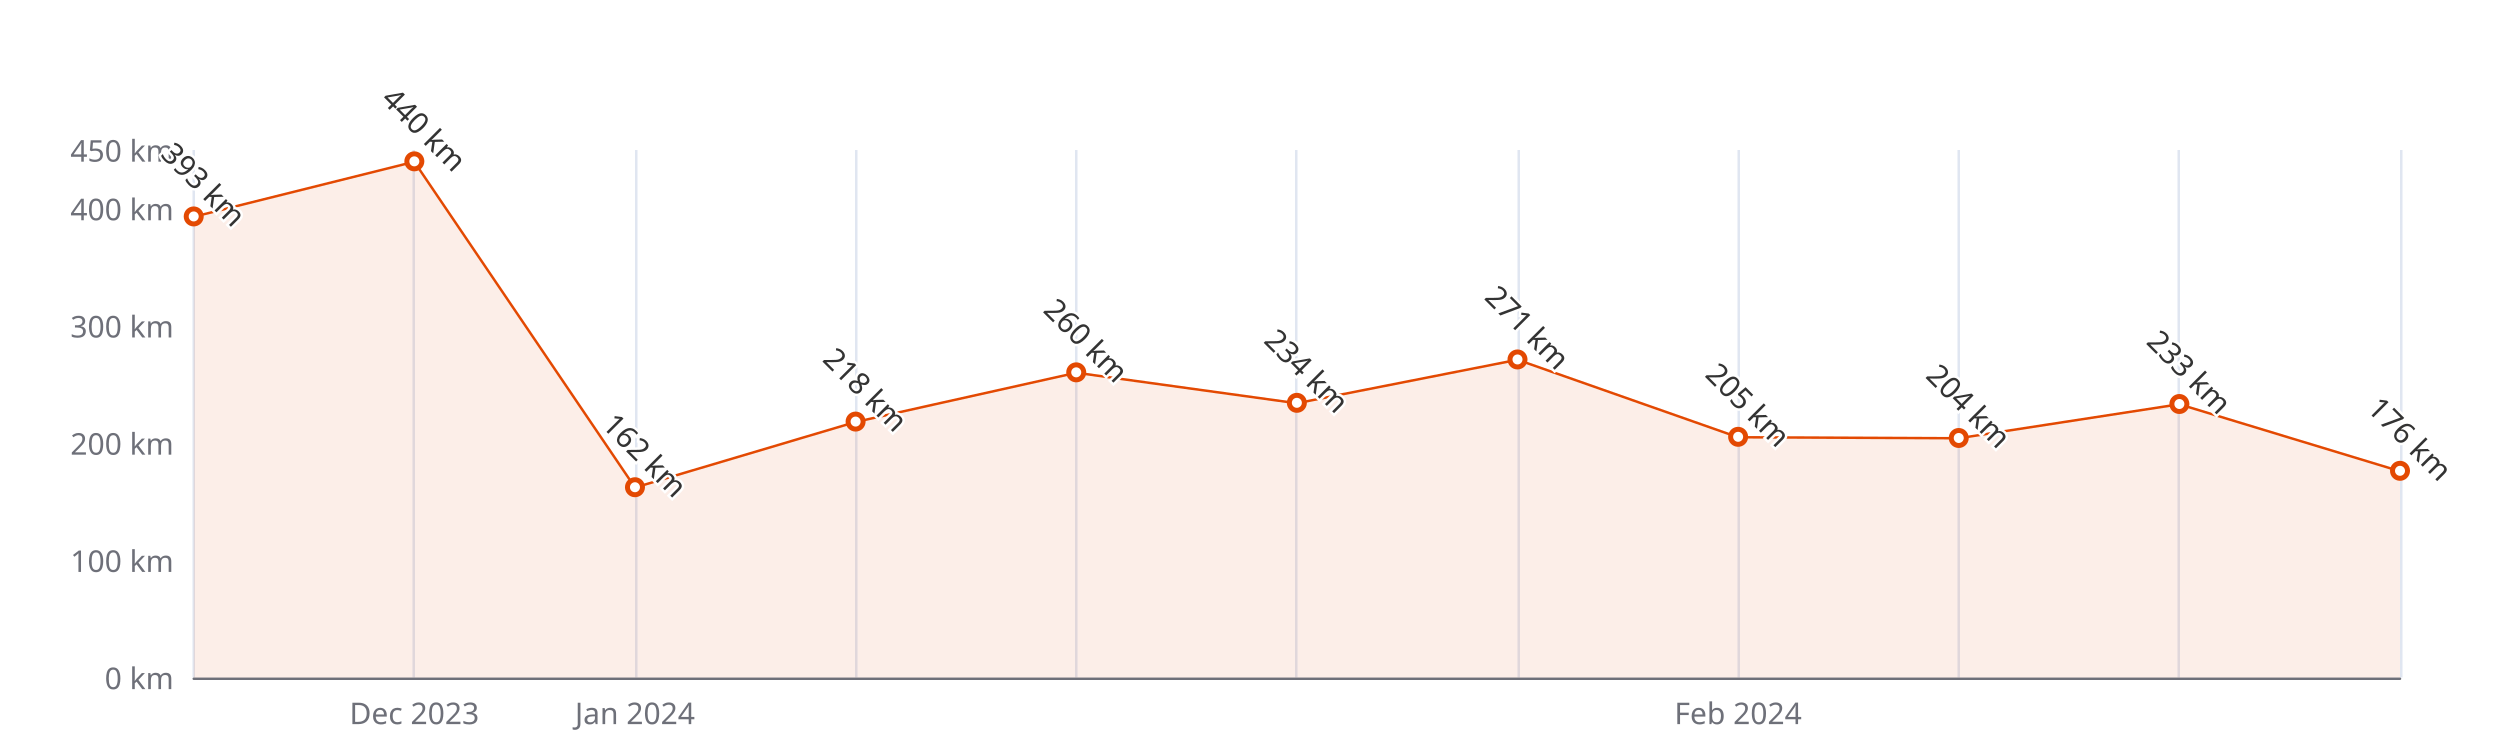
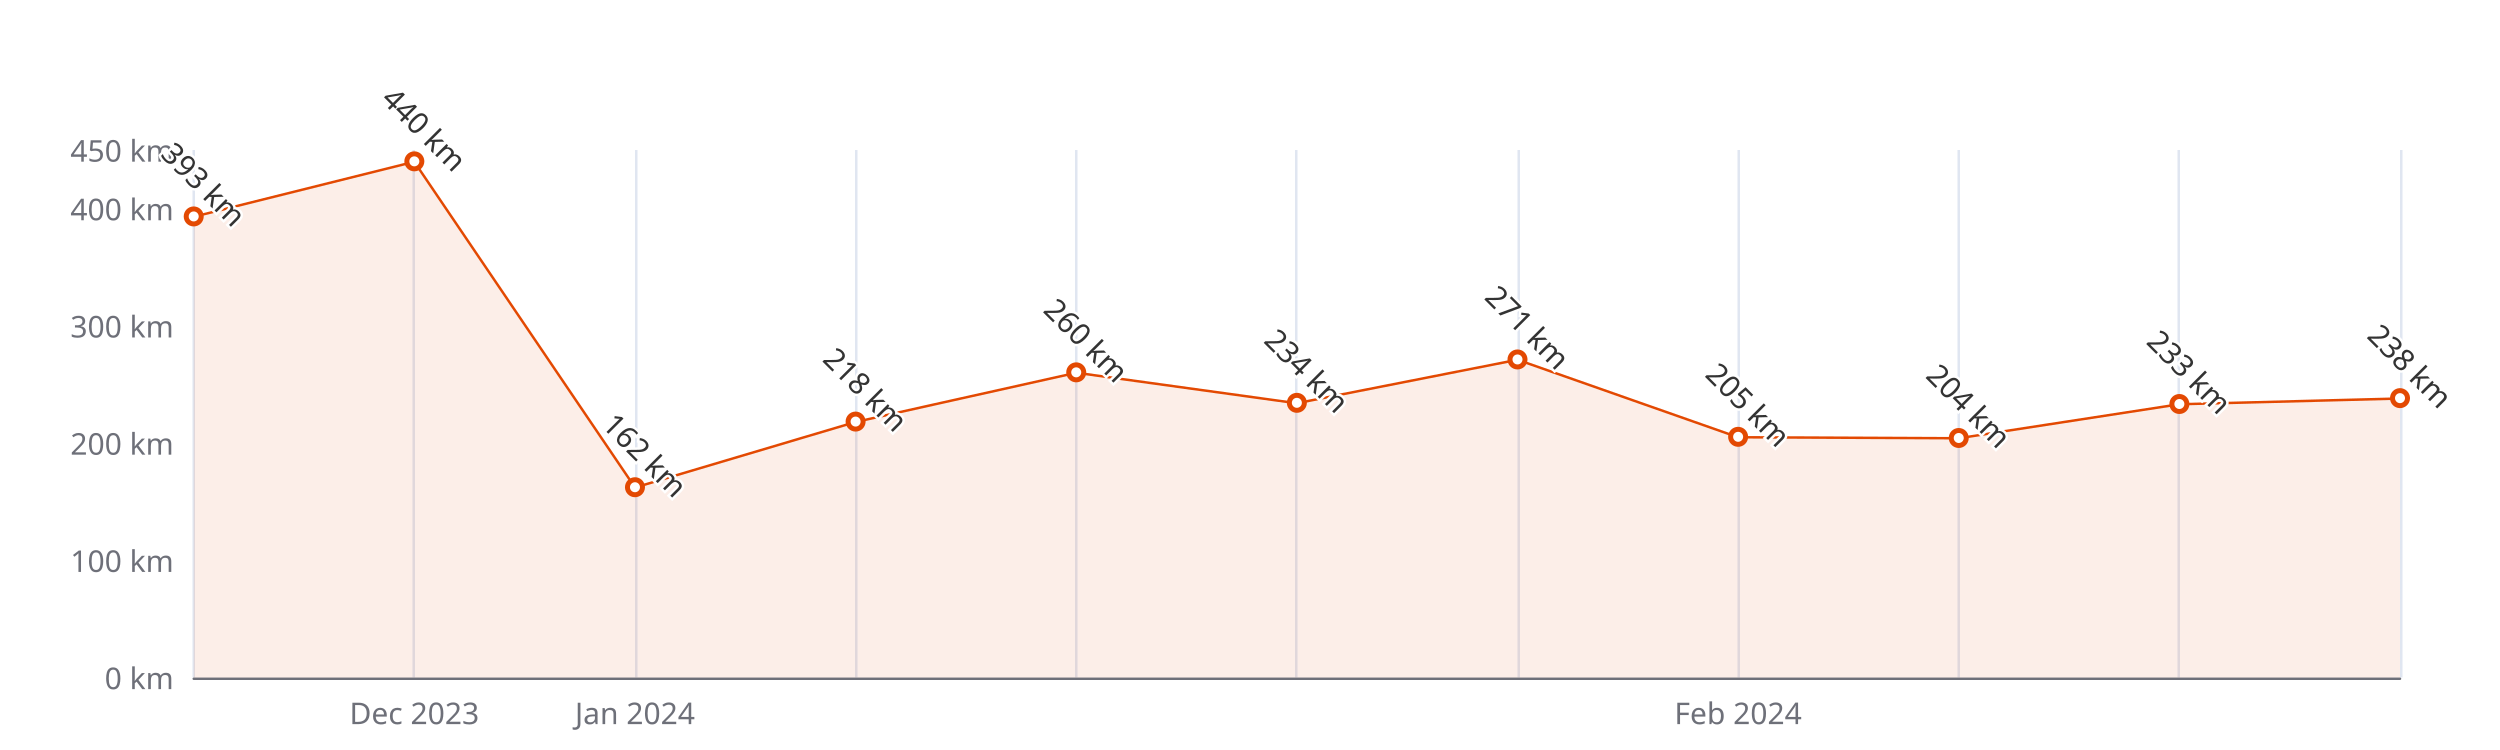
<svg xmlns="http://www.w3.org/2000/svg" width="1000" height="300" version="1.1" baseProfile="full" viewBox="0 0 1000 300">
  <rect width="1000" height="300" x="0" y="0" id="0" fill="#ffffff" />
  <path d="M77.5 60L77.5 271" fill="none" stroke="#E0E6F1" />
  <path d="M165.5 60L165.5 271" fill="none" stroke="#E0E6F1" />
  <path d="M254.5 60L254.5 271" fill="none" stroke="#E0E6F1" />
  <path d="M342.5 60L342.5 271" fill="none" stroke="#E0E6F1" />
  <path d="M430.5 60L430.5 271" fill="none" stroke="#E0E6F1" />
  <path d="M518.5 60L518.5 271" fill="none" stroke="#E0E6F1" />
  <path d="M607.5 60L607.5 271" fill="none" stroke="#E0E6F1" />
  <path d="M695.5 60L695.5 271" fill="none" stroke="#E0E6F1" />
  <path d="M783.5 60L783.5 271" fill="none" stroke="#E0E6F1" />
  <path d="M871.5 60L871.5 271" fill="none" stroke="#E0E6F1" />
  <path d="M960.5 60L960.5 271" fill="none" stroke="#E0E6F1" />
  <path d="M77.5 271.5L960 271.5" fill="none" stroke="#6E7079" stroke-linecap="round" />
  <text dominant-baseline="central" text-anchor="end" style="font-size:12px;font-family:sans-serif;" xml:space="preserve" transform="translate(69.48 271)" fill="#6E7079">0 km</text>
  <text dominant-baseline="central" text-anchor="end" style="font-size:12px;font-family:sans-serif;" xml:space="preserve" transform="translate(69.48 224.1111)" fill="#6E7079">100 km</text>
  <text dominant-baseline="central" text-anchor="end" style="font-size:12px;font-family:sans-serif;" xml:space="preserve" transform="translate(69.48 177.2222)" fill="#6E7079">200 km</text>
  <text dominant-baseline="central" text-anchor="end" style="font-size:12px;font-family:sans-serif;" xml:space="preserve" transform="translate(69.48 130.3333)" fill="#6E7079">300 km</text>
  <text dominant-baseline="central" text-anchor="end" style="font-size:12px;font-family:sans-serif;" xml:space="preserve" transform="translate(69.48 83.4444)" fill="#6E7079">400 km</text>
  <text dominant-baseline="central" text-anchor="end" style="font-size:12px;font-family:sans-serif;" xml:space="preserve" transform="translate(69.48 60)" fill="#6E7079">450 km</text>
  <text dominant-baseline="central" text-anchor="middle" style="font-size:12px;font-family:sans-serif;" xml:space="preserve" y="6" transform="translate(165.732 279)" fill="#6E7079">Dec 2023</text>
  <text dominant-baseline="central" text-anchor="middle" style="font-size:12px;font-family:sans-serif;" xml:space="preserve" y="6" transform="translate(253.984 279)" fill="#6E7079">Jan 2024</text>
  <text dominant-baseline="central" text-anchor="middle" style="font-size:12px;font-family:sans-serif;" xml:space="preserve" y="6" transform="translate(695.244 279)" fill="#6E7079">Feb 2024</text>
  <g clip-path="url(#zr5-c0)">
-     <path d="M77.5 86.7L165.7 64.7L254 195L342.2 168.8L430.5 149.1L518.7 161.3L607 143.9L695.2 174.9L783.5 175.3L871.7 161.7L960 188.5L960 271L871.7 271L783.5 271L695.2 271L607 271L518.7 271L430.5 271L342.2 271L254 271L165.7 271L77.5 271Z" fill="rgb(227,73,2)" fill-opacity="0.09" />
-     <path d="M77.5 86.7L165.7 64.7L254 195L342.2 168.8L430.5 149.1L518.7 161.3L607 143.9L695.2 174.9L783.5 175.3L871.7 161.7L960 188.5" fill="none" stroke="#E34902" stroke-linejoin="bevel" />
+     <path d="M77.5 86.7L165.7 64.7L254 195L342.2 168.8L430.5 149.1L518.7 161.3L607 143.9L695.2 174.9L783.5 175.3L871.7 161.7L960 159.4L960 271L871.7 271L783.5 271L695.2 271L607 271L518.7 271L430.5 271L342.2 271L254 271L165.7 271L77.5 271Z" fill="rgb(227,73,2)" fill-opacity="0.09" />
+     <path d="M77.5 86.7L165.7 64.7L254 195L342.2 168.8L430.5 149.1L518.7 161.3L607 143.9L695.2 174.9L783.5 175.3L871.7 161.7L960 159.4" fill="none" stroke="#E34902" stroke-linejoin="bevel" />
  </g>
  <path d="M1 0A1 1 0 1 1 1 -0.1A1 1 0 0 1 1 0" transform="matrix(3,0,0,3,77.48,86.7267)" fill="#fff" stroke="#E34902" stroke-width="0.667" />
  <path d="M1 0A1 1 0 1 1 1 -0.1A1 1 0 0 1 1 0" transform="matrix(3,0,0,3,165.732,64.6889)" fill="#fff" stroke="#E34902" stroke-width="0.667" />
  <path d="M1 0A1 1 0 1 1 1 -0.1A1 1 0 0 1 1 0" transform="matrix(3,0,0,3,253.984,195.04)" fill="#fff" stroke="#E34902" stroke-width="0.667" />
  <path d="M1 0A1 1 0 1 1 1 -0.1A1 1 0 0 1 1 0" transform="matrix(3,0,0,3,342.236,168.7822)" fill="#fff" stroke="#E34902" stroke-width="0.667" />
  <path d="M1 0A1 1 0 1 1 1 -0.1A1 1 0 0 1 1 0" transform="matrix(3,0,0,3,430.488,149.0889)" fill="#fff" stroke="#E34902" stroke-width="0.667" />
  <path d="M1 0A1 1 0 1 1 1 -0.1A1 1 0 0 1 1 0" transform="matrix(3,0,0,3,518.74,161.28)" fill="#fff" stroke="#E34902" stroke-width="0.667" />
  <path d="M1 0A1 1 0 1 1 1 -0.1A1 1 0 0 1 1 0" transform="matrix(3,0,0,3,606.992,143.9311)" fill="#fff" stroke="#E34902" stroke-width="0.667" />
  <path d="M1 0A1 1 0 1 1 1 -0.1A1 1 0 0 1 1 0" transform="matrix(3,0,0,3,695.244,174.8778)" fill="#fff" stroke="#E34902" stroke-width="0.667" />
  <path d="M1 0A1 1 0 1 1 1 -0.1A1 1 0 0 1 1 0" transform="matrix(3,0,0,3,783.496,175.3467)" fill="#fff" stroke="#E34902" stroke-width="0.667" />
  <path d="M1 0A1 1 0 1 1 1 -0.1A1 1 0 0 1 1 0" transform="matrix(3,0,0,3,871.748,161.7489)" fill="#fff" stroke="#E34902" stroke-width="0.667" />
-   <path d="M1 0A1 1 0 1 1 1 -0.1A1 1 0 0 1 1 0" transform="matrix(3,0,0,3,960,188.4756)" fill="#fff" stroke="#E34902" stroke-width="0.667" />
+   <path d="M1 0A1 1 0 1 1 1 -0.1A1 1 0 0 1 1 0" transform="matrix(3,0,0,3,960,159.4044)" fill="#fff" stroke="#E34902" stroke-width="0.667" />
  <text dominant-baseline="central" text-anchor="middle" style="font-size:12px;font-family:sans-serif;" xml:space="preserve" y="-6" transform="matrix(0.707,0.707,-0.707,0.707,77.48,77.7267)" fill="#333" stroke="rgb(255,255,255)" stroke-width="2" paint-order="stroke" stroke-miterlimit="2">393 km</text>
  <text dominant-baseline="central" text-anchor="middle" style="font-size:12px;font-family:sans-serif;" xml:space="preserve" y="-6" transform="matrix(0.707,0.707,-0.707,0.707,165.732,55.6889)" fill="#333" stroke="rgb(255,255,255)" stroke-width="2" paint-order="stroke" stroke-miterlimit="2">440 km</text>
  <text dominant-baseline="central" text-anchor="middle" style="font-size:12px;font-family:sans-serif;" xml:space="preserve" y="-6" transform="matrix(0.707,0.707,-0.707,0.707,253.984,186.04)" fill="#333" stroke="rgb(255,255,255)" stroke-width="2" paint-order="stroke" stroke-miterlimit="2">162 km</text>
  <text dominant-baseline="central" text-anchor="middle" style="font-size:12px;font-family:sans-serif;" xml:space="preserve" y="-6" transform="matrix(0.707,0.707,-0.707,0.707,342.236,159.7822)" fill="#333" stroke="rgb(255,255,255)" stroke-width="2" paint-order="stroke" stroke-miterlimit="2">218 km</text>
  <text dominant-baseline="central" text-anchor="middle" style="font-size:12px;font-family:sans-serif;" xml:space="preserve" y="-6" transform="matrix(0.707,0.707,-0.707,0.707,430.488,140.0889)" fill="#333" stroke="rgb(255,255,255)" stroke-width="2" paint-order="stroke" stroke-miterlimit="2">260 km</text>
  <text dominant-baseline="central" text-anchor="middle" style="font-size:12px;font-family:sans-serif;" xml:space="preserve" y="-6" transform="matrix(0.707,0.707,-0.707,0.707,518.74,152.28)" fill="#333" stroke="rgb(255,255,255)" stroke-width="2" paint-order="stroke" stroke-miterlimit="2">234 km</text>
  <text dominant-baseline="central" text-anchor="middle" style="font-size:12px;font-family:sans-serif;" xml:space="preserve" y="-6" transform="matrix(0.707,0.707,-0.707,0.707,606.992,134.9311)" fill="#333" stroke="rgb(255,255,255)" stroke-width="2" paint-order="stroke" stroke-miterlimit="2">271 km</text>
  <text dominant-baseline="central" text-anchor="middle" style="font-size:12px;font-family:sans-serif;" xml:space="preserve" y="-6" transform="matrix(0.707,0.707,-0.707,0.707,695.244,165.8778)" fill="#333" stroke="rgb(255,255,255)" stroke-width="2" paint-order="stroke" stroke-miterlimit="2">205 km</text>
  <text dominant-baseline="central" text-anchor="middle" style="font-size:12px;font-family:sans-serif;" xml:space="preserve" y="-6" transform="matrix(0.707,0.707,-0.707,0.707,783.496,166.3467)" fill="#333" stroke="rgb(255,255,255)" stroke-width="2" paint-order="stroke" stroke-miterlimit="2">204 km</text>
  <text dominant-baseline="central" text-anchor="middle" style="font-size:12px;font-family:sans-serif;" xml:space="preserve" y="-6" transform="matrix(0.707,0.707,-0.707,0.707,871.748,152.7489)" fill="#333" stroke="rgb(255,255,255)" stroke-width="2" paint-order="stroke" stroke-miterlimit="2">233 km</text>
-   <text dominant-baseline="central" text-anchor="middle" style="font-size:12px;font-family:sans-serif;" xml:space="preserve" y="-6" transform="matrix(0.707,0.707,-0.707,0.707,960,179.4756)" fill="#333" stroke="rgb(255,255,255)" stroke-width="2" paint-order="stroke" stroke-miterlimit="2">176 km</text>
+   <text dominant-baseline="central" text-anchor="middle" style="font-size:12px;font-family:sans-serif;" xml:space="preserve" y="-6" transform="matrix(0.707,0.707,-0.707,0.707,960,150.4044)" fill="#333" stroke="rgb(255,255,255)" stroke-width="2" paint-order="stroke" stroke-miterlimit="2">238 km</text>
  <defs>
    <clipPath id="zr5-c0">
      <path d="M76 59.5l884 0l0 212l-884 0Z" fill="#000" />
    </clipPath>
  </defs>
</svg>
